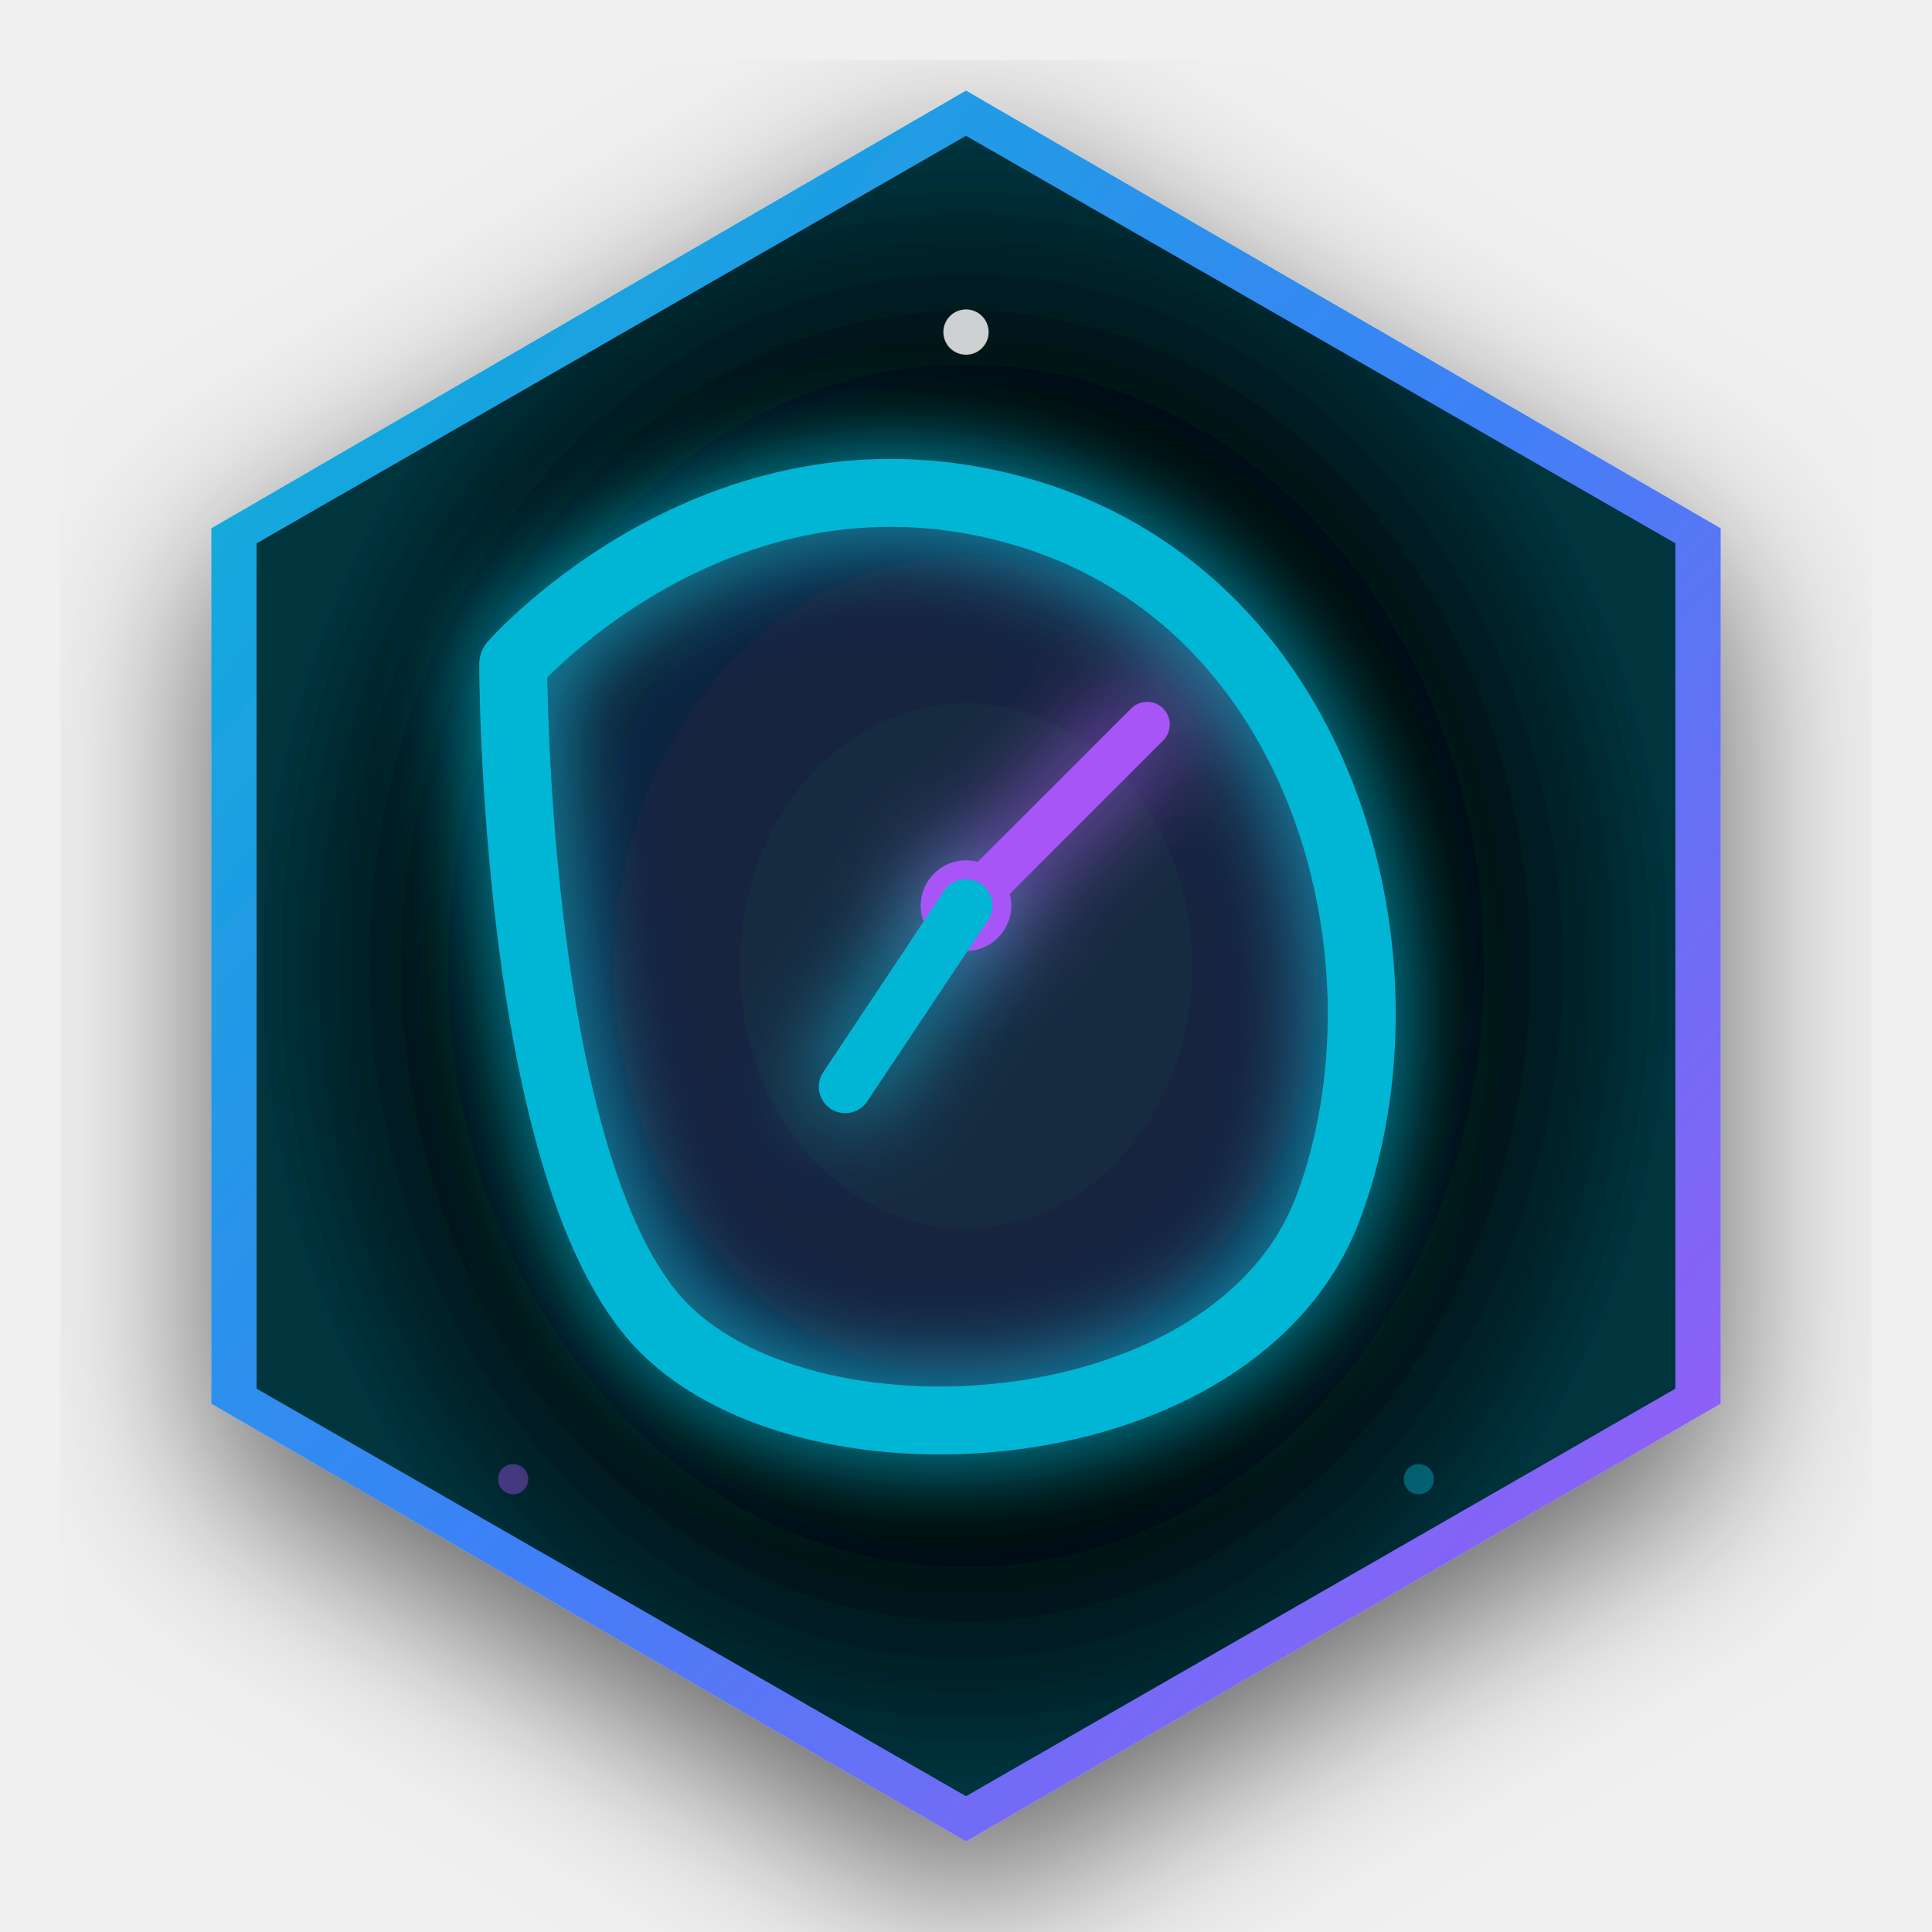
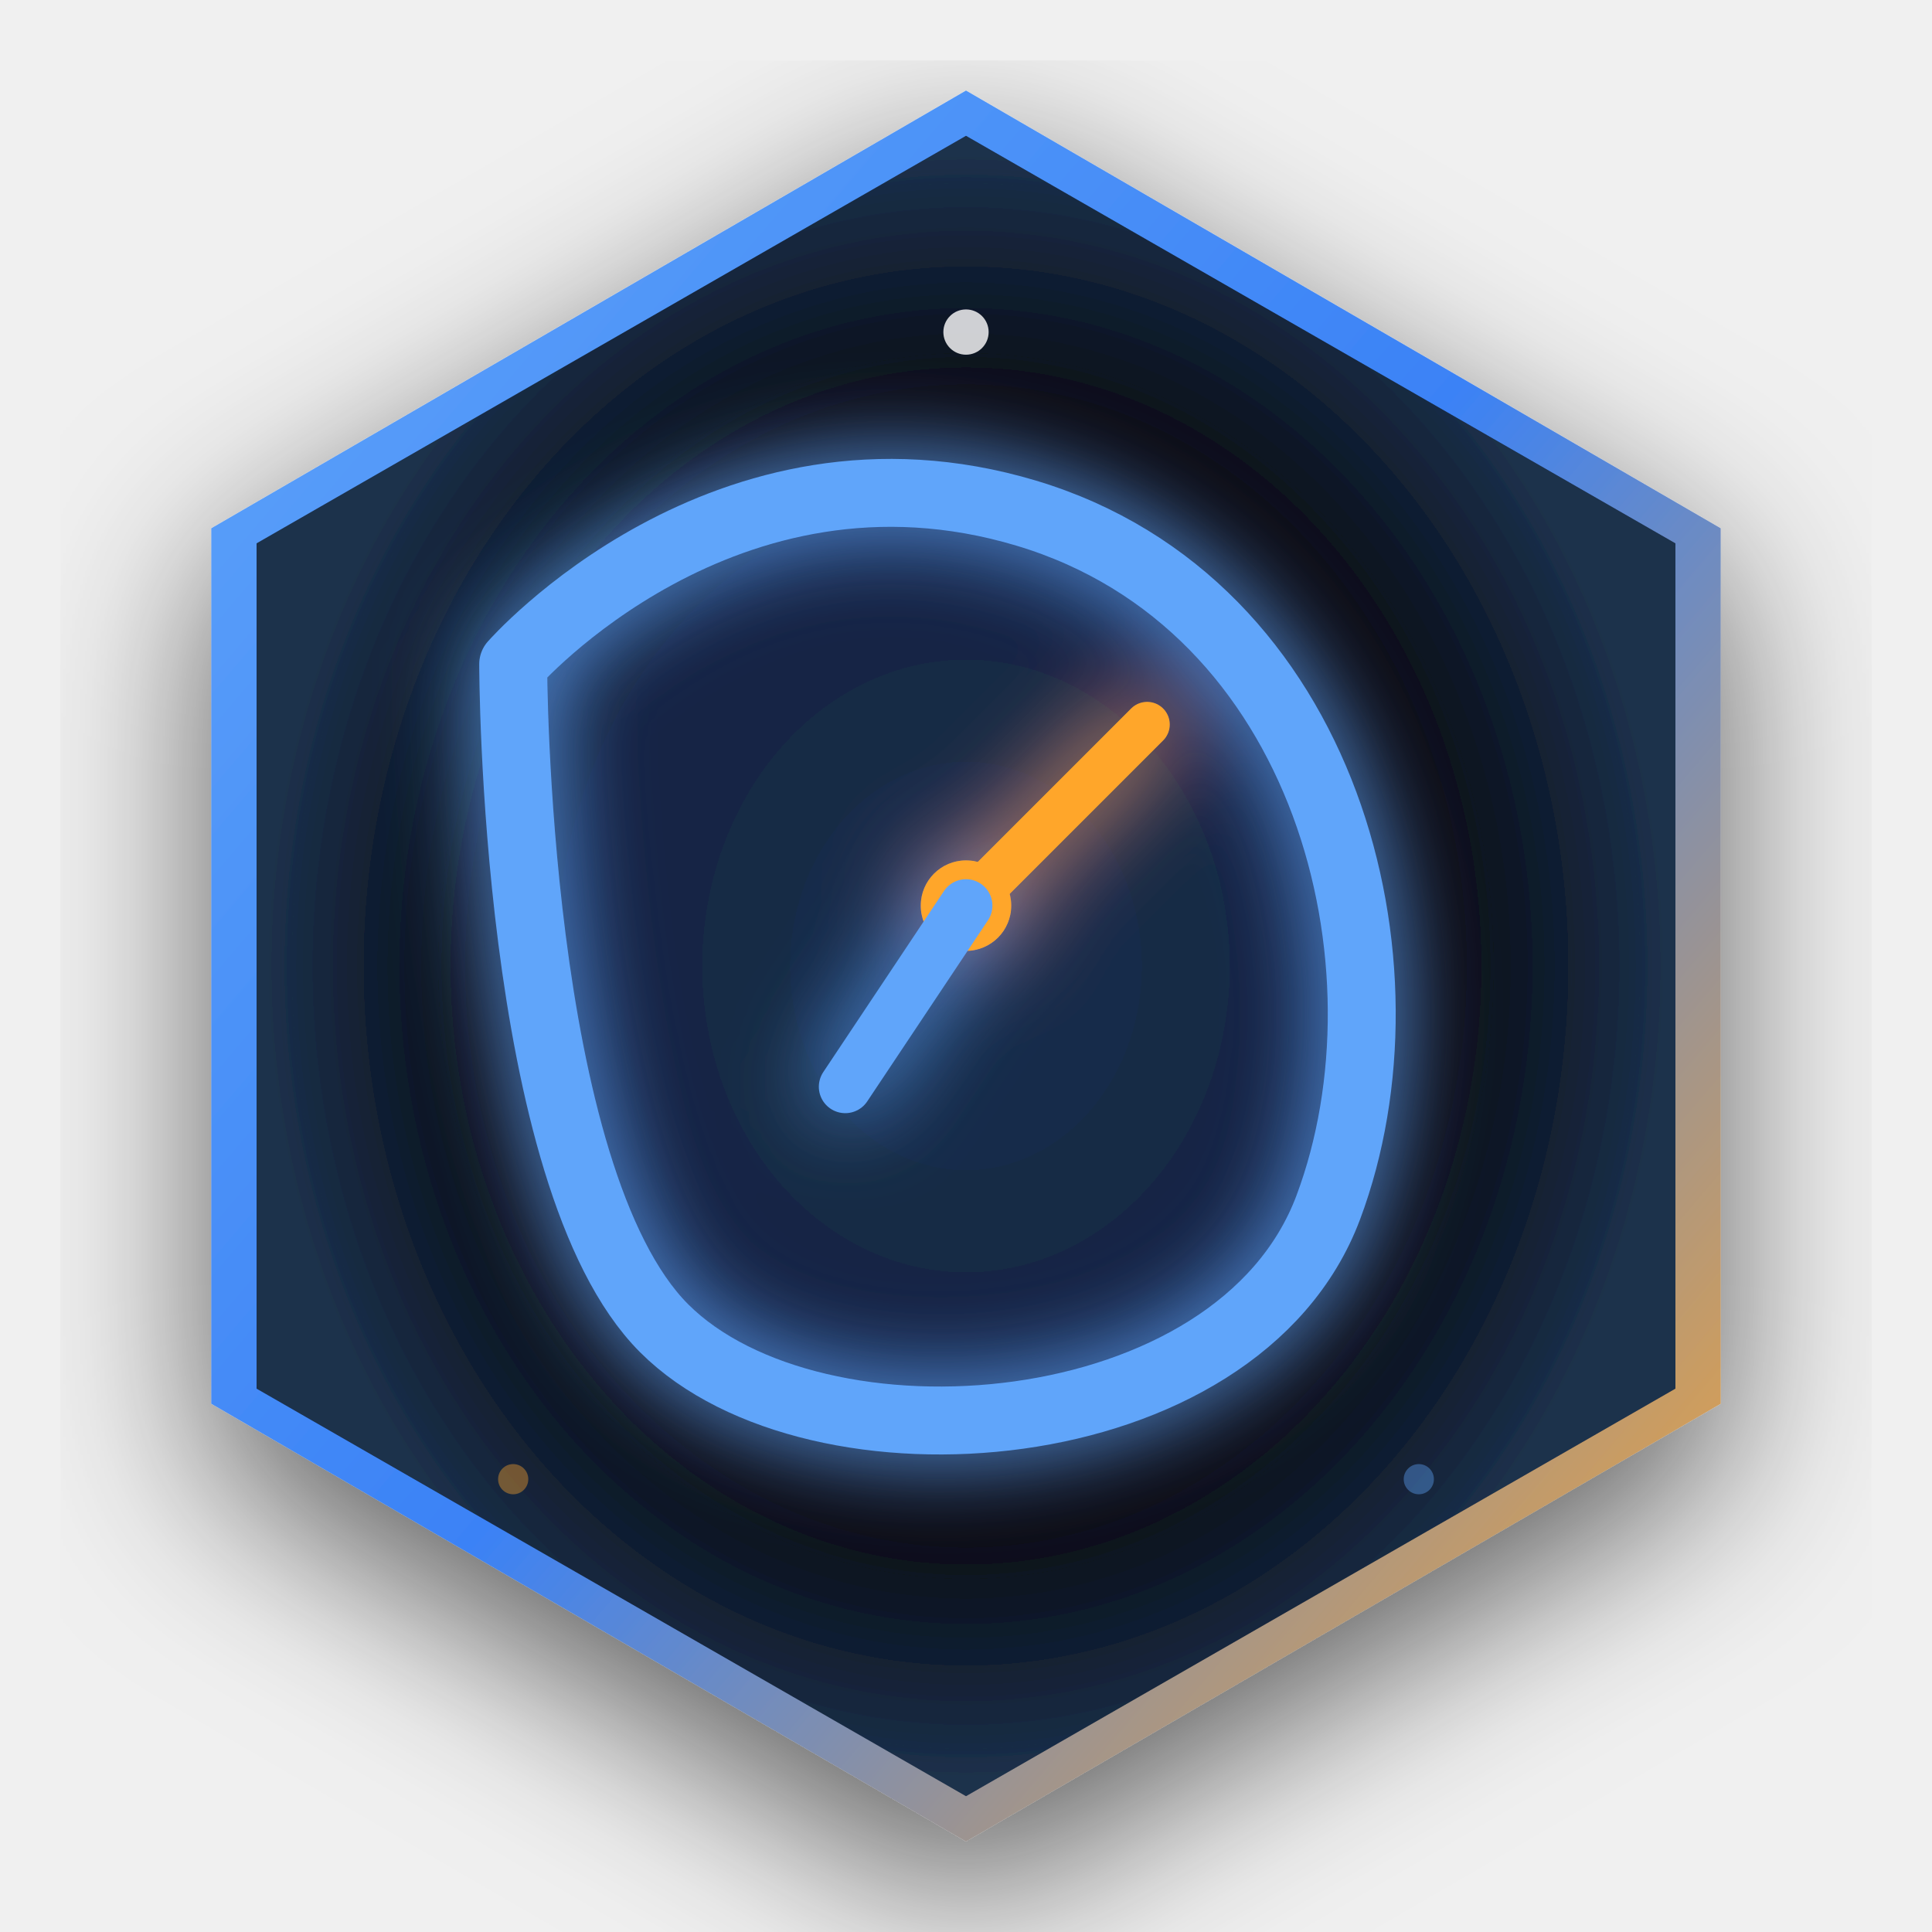
<svg xmlns="http://www.w3.org/2000/svg" viewBox="0 0 128 128" width="128" height="128">
  <defs>
    <radialGradient id="bgGrad" cx="50%" cy="50%" r="50%">
-       <stop offset="0%" stop-color="#0a161b" />
-       <stop offset="100%" stop-color="#03080a" />
+       <stop offset="0%" stop-color="#0d1624" />
+       <stop offset="100%" stop-color="#050a12" />
    </radialGradient>
    <linearGradient id="borderGrad" x1="0%" y1="0%" x2="100%" y2="100%">
-       <stop offset="0%" stop-color="#06b6d4" />
-       <stop offset="50%" stop-color="#3b82f6" />
-       <stop offset="100%" stop-color="#a855f7" />
+       <stop offset="0%" stop-color="#60A5FA" />
+       <stop offset="50%" stop-color="#3B82F6" />
+       <stop offset="100%" stop-color="#FFA62B" />
    </linearGradient>
    <radialGradient id="innerGlow" cx="50%" cy="50%" r="50%">
-       <stop offset="70%" stop-color="#06b6d4" stop-opacity="0" />
-       <stop offset="100%" stop-color="#06b6d4" stop-opacity="0.25" />
+       <stop offset="70%" stop-color="#60A5FA" stop-opacity="0" />
+       <stop offset="100%" stop-color="#60A5FA" stop-opacity="0.25" />
    </radialGradient>
    <filter id="glow" x="-20%" y="-20%" width="140%" height="140%">
      <feGaussianBlur stdDeviation="3" result="blur" />
      <feMerge>
        <feMergeNode in="blur" />
        <feMergeNode in="SourceGraphic" />
      </feMerge>
    </filter>
    <filter id="shadow" x="-10%" y="-10%" width="120%" height="120%">
      <feDropShadow dx="0" dy="4" stdDeviation="6" flood-color="#000000" flood-opacity="0.6" />
    </filter>
  </defs>
  <g filter="url(#shadow)">
    <polygon points="64,6 114,35 114,93 64,122 14,93 14,35" fill="url(#borderGrad)" />
    <polygon points="64,9 111,36 111,92 64,119 17,92 17,36" fill="url(#bgGrad)" />
    <polygon points="64,9 111,36 111,92 64,119 17,92 17,36" fill="url(#innerGlow)" />
  </g>
  <g filter="url(#glow)">
-     <g stroke="#06b6d4" stroke-width="3.5" fill="none" stroke-linecap="round" stroke-linejoin="round">
-       <path d="M34,44 C34,44 48,28 68,34 C88,40 94,64 88,80 C82,96 54,98 44,88 C34,78 34,44 34,44 Z" fill="#3b82f6" fill-opacity="0.1" stroke-width="4.5" />
-       <circle cx="64" cy="60" r="3" fill="#a855f7" stroke="none" />
-       <line x1="64" y1="60" x2="76" y2="48" stroke="#a855f7" stroke-width="3" />
-       <line x1="64" y1="60" x2="56" y2="72" stroke="#06b6d4" stroke-width="3.5" />
+     <g stroke="#60A5FA" stroke-width="3.5" fill="none" stroke-linecap="round" stroke-linejoin="round">
+       <path d="M34,44 C34,44 48,28 68,34 C88,40 94,64 88,80 C82,96 54,98 44,88 C34,78 34,44 34,44 Z" fill="#3B82F6" fill-opacity="0.1" stroke-width="4.5" />
+       <circle cx="64" cy="60" r="3" fill="#FFA62B" stroke="none" />
+       <line x1="64" y1="60" x2="76" y2="48" stroke="#FFA62B" stroke-width="3" />
+       <line x1="64" y1="60" x2="56" y2="72" stroke="#60A5FA" stroke-width="3.5" />
    </g>
  </g>
  <circle cx="64" cy="22" r="1.5" fill="#fff" opacity="0.8" />
-   <circle cx="34" cy="98" r="1" fill="#a855f7" opacity="0.4" />
-   <circle cx="94" cy="98" r="1" fill="#06b6d4" opacity="0.4" />
+   <circle cx="34" cy="98" r="1" fill="#FFA62B" opacity="0.4" />
+   <circle cx="94" cy="98" r="1" fill="#60A5FA" opacity="0.4" />
</svg>
